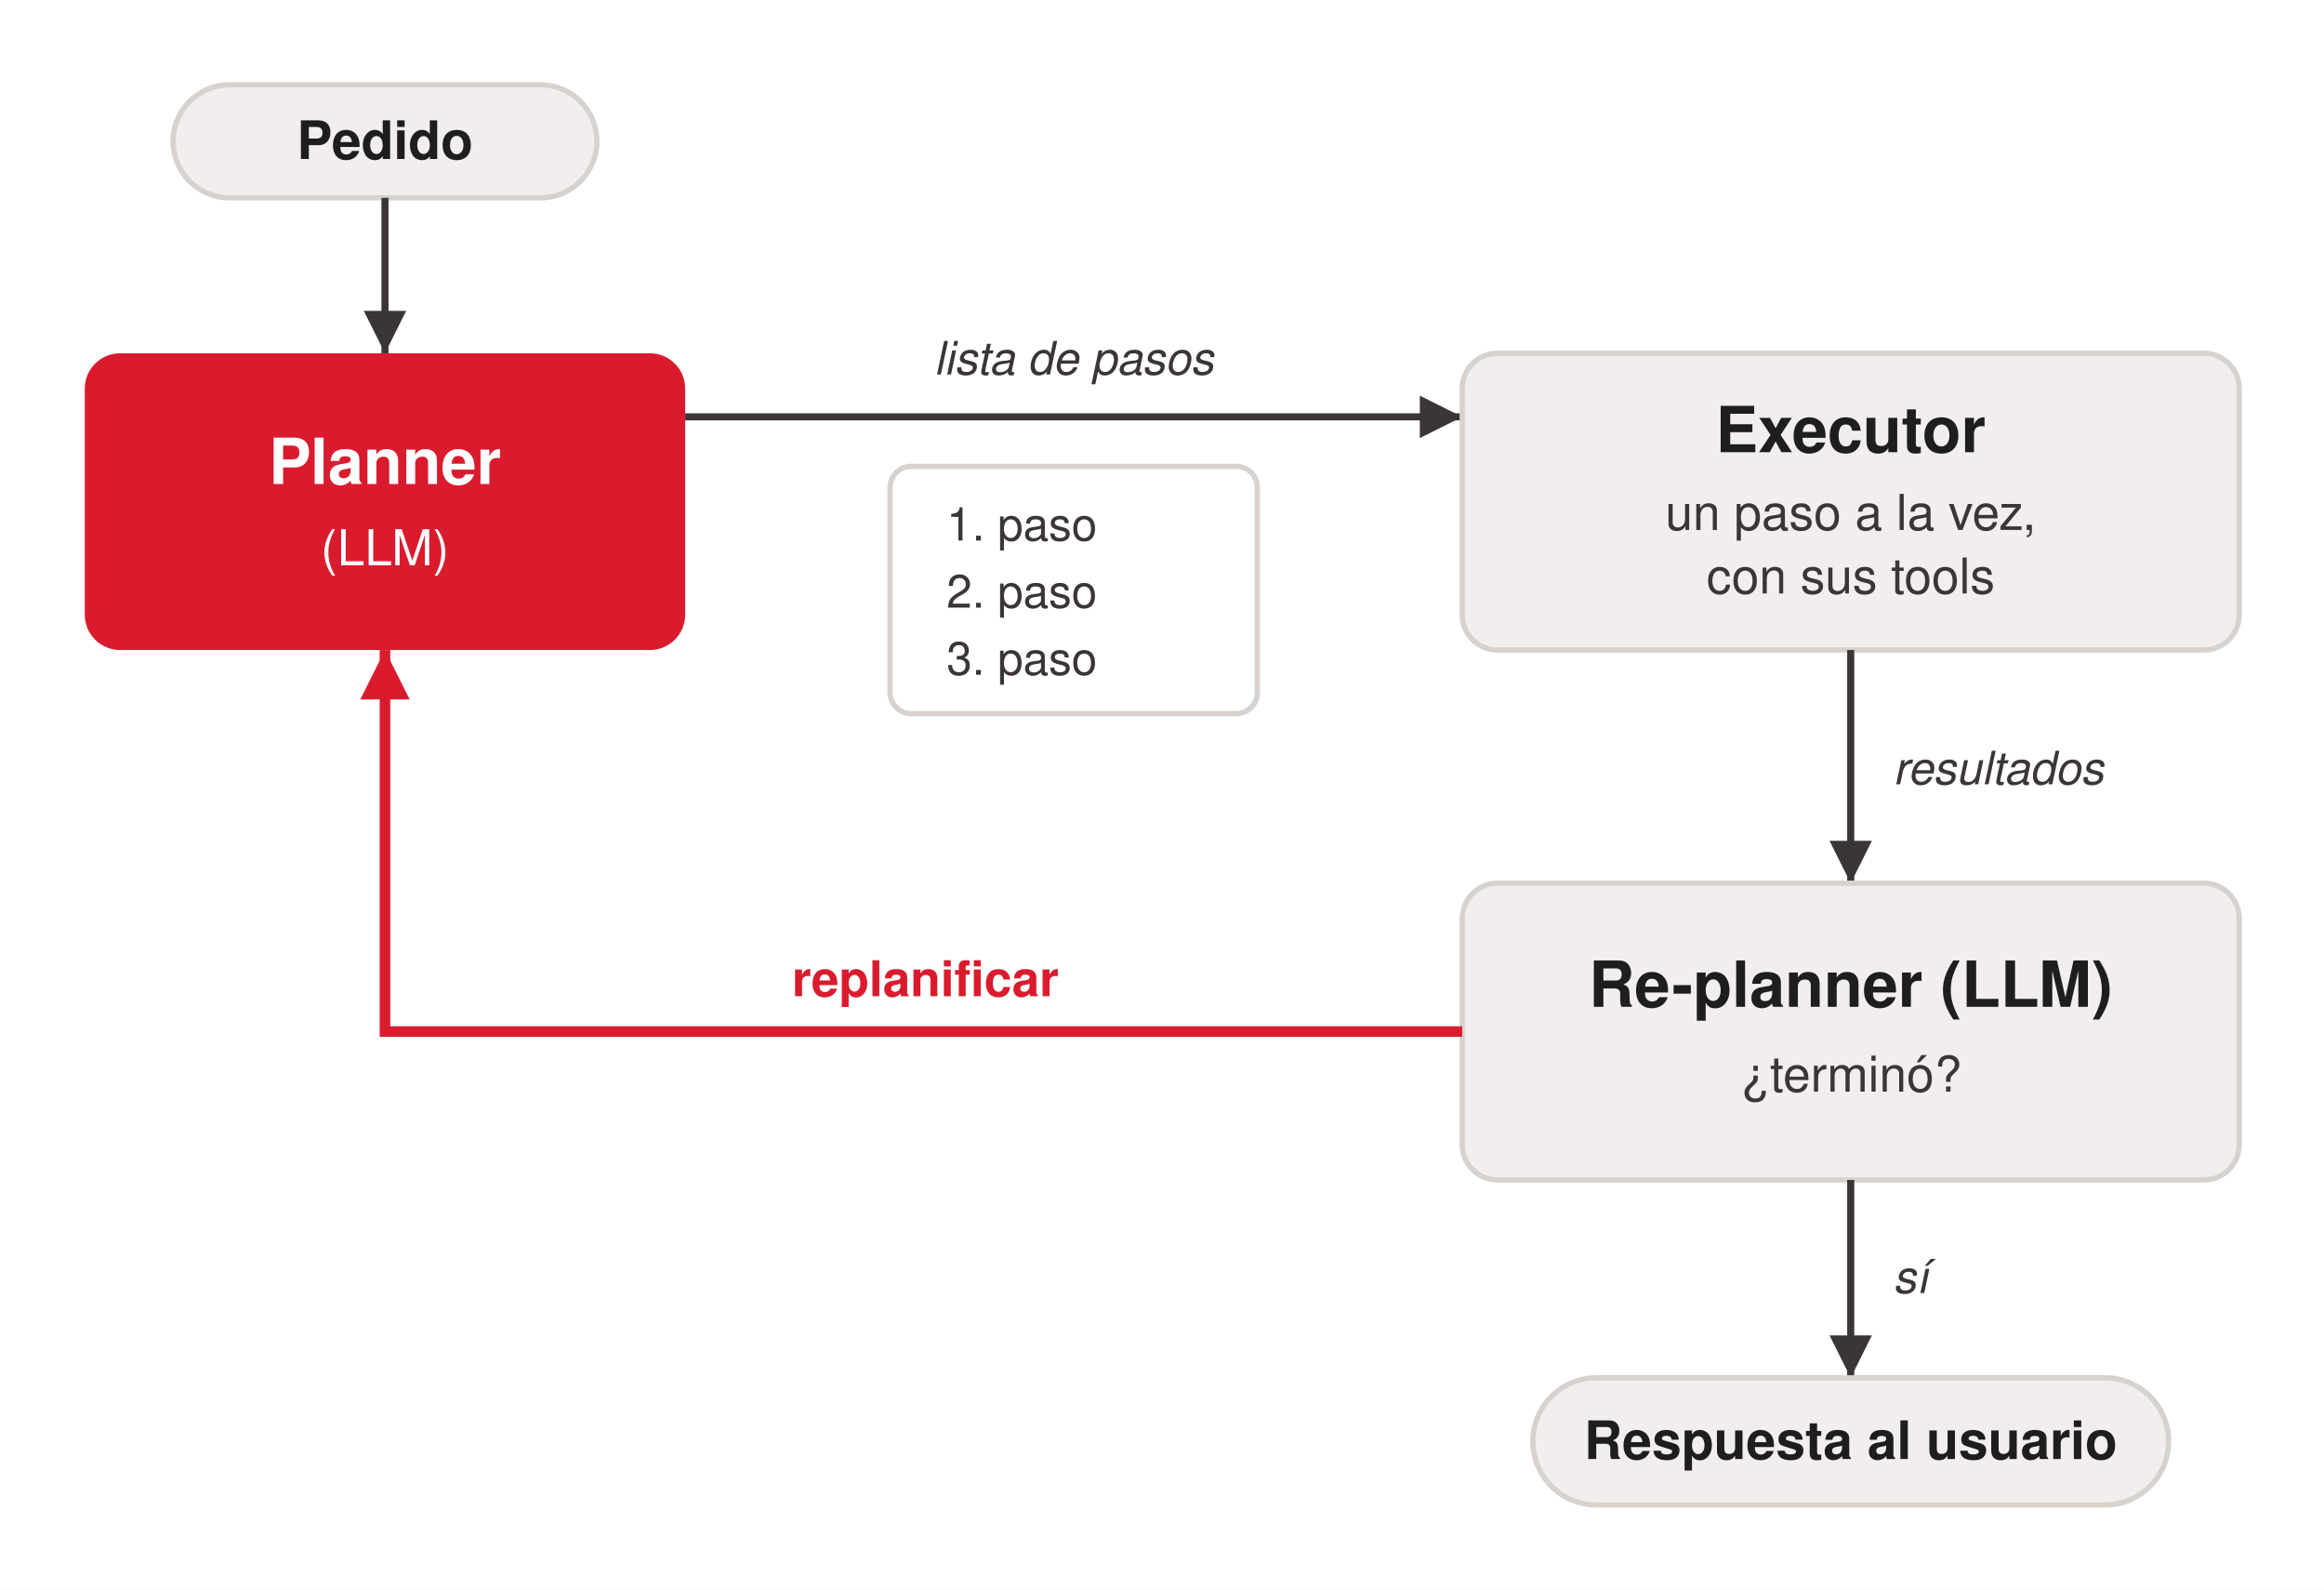
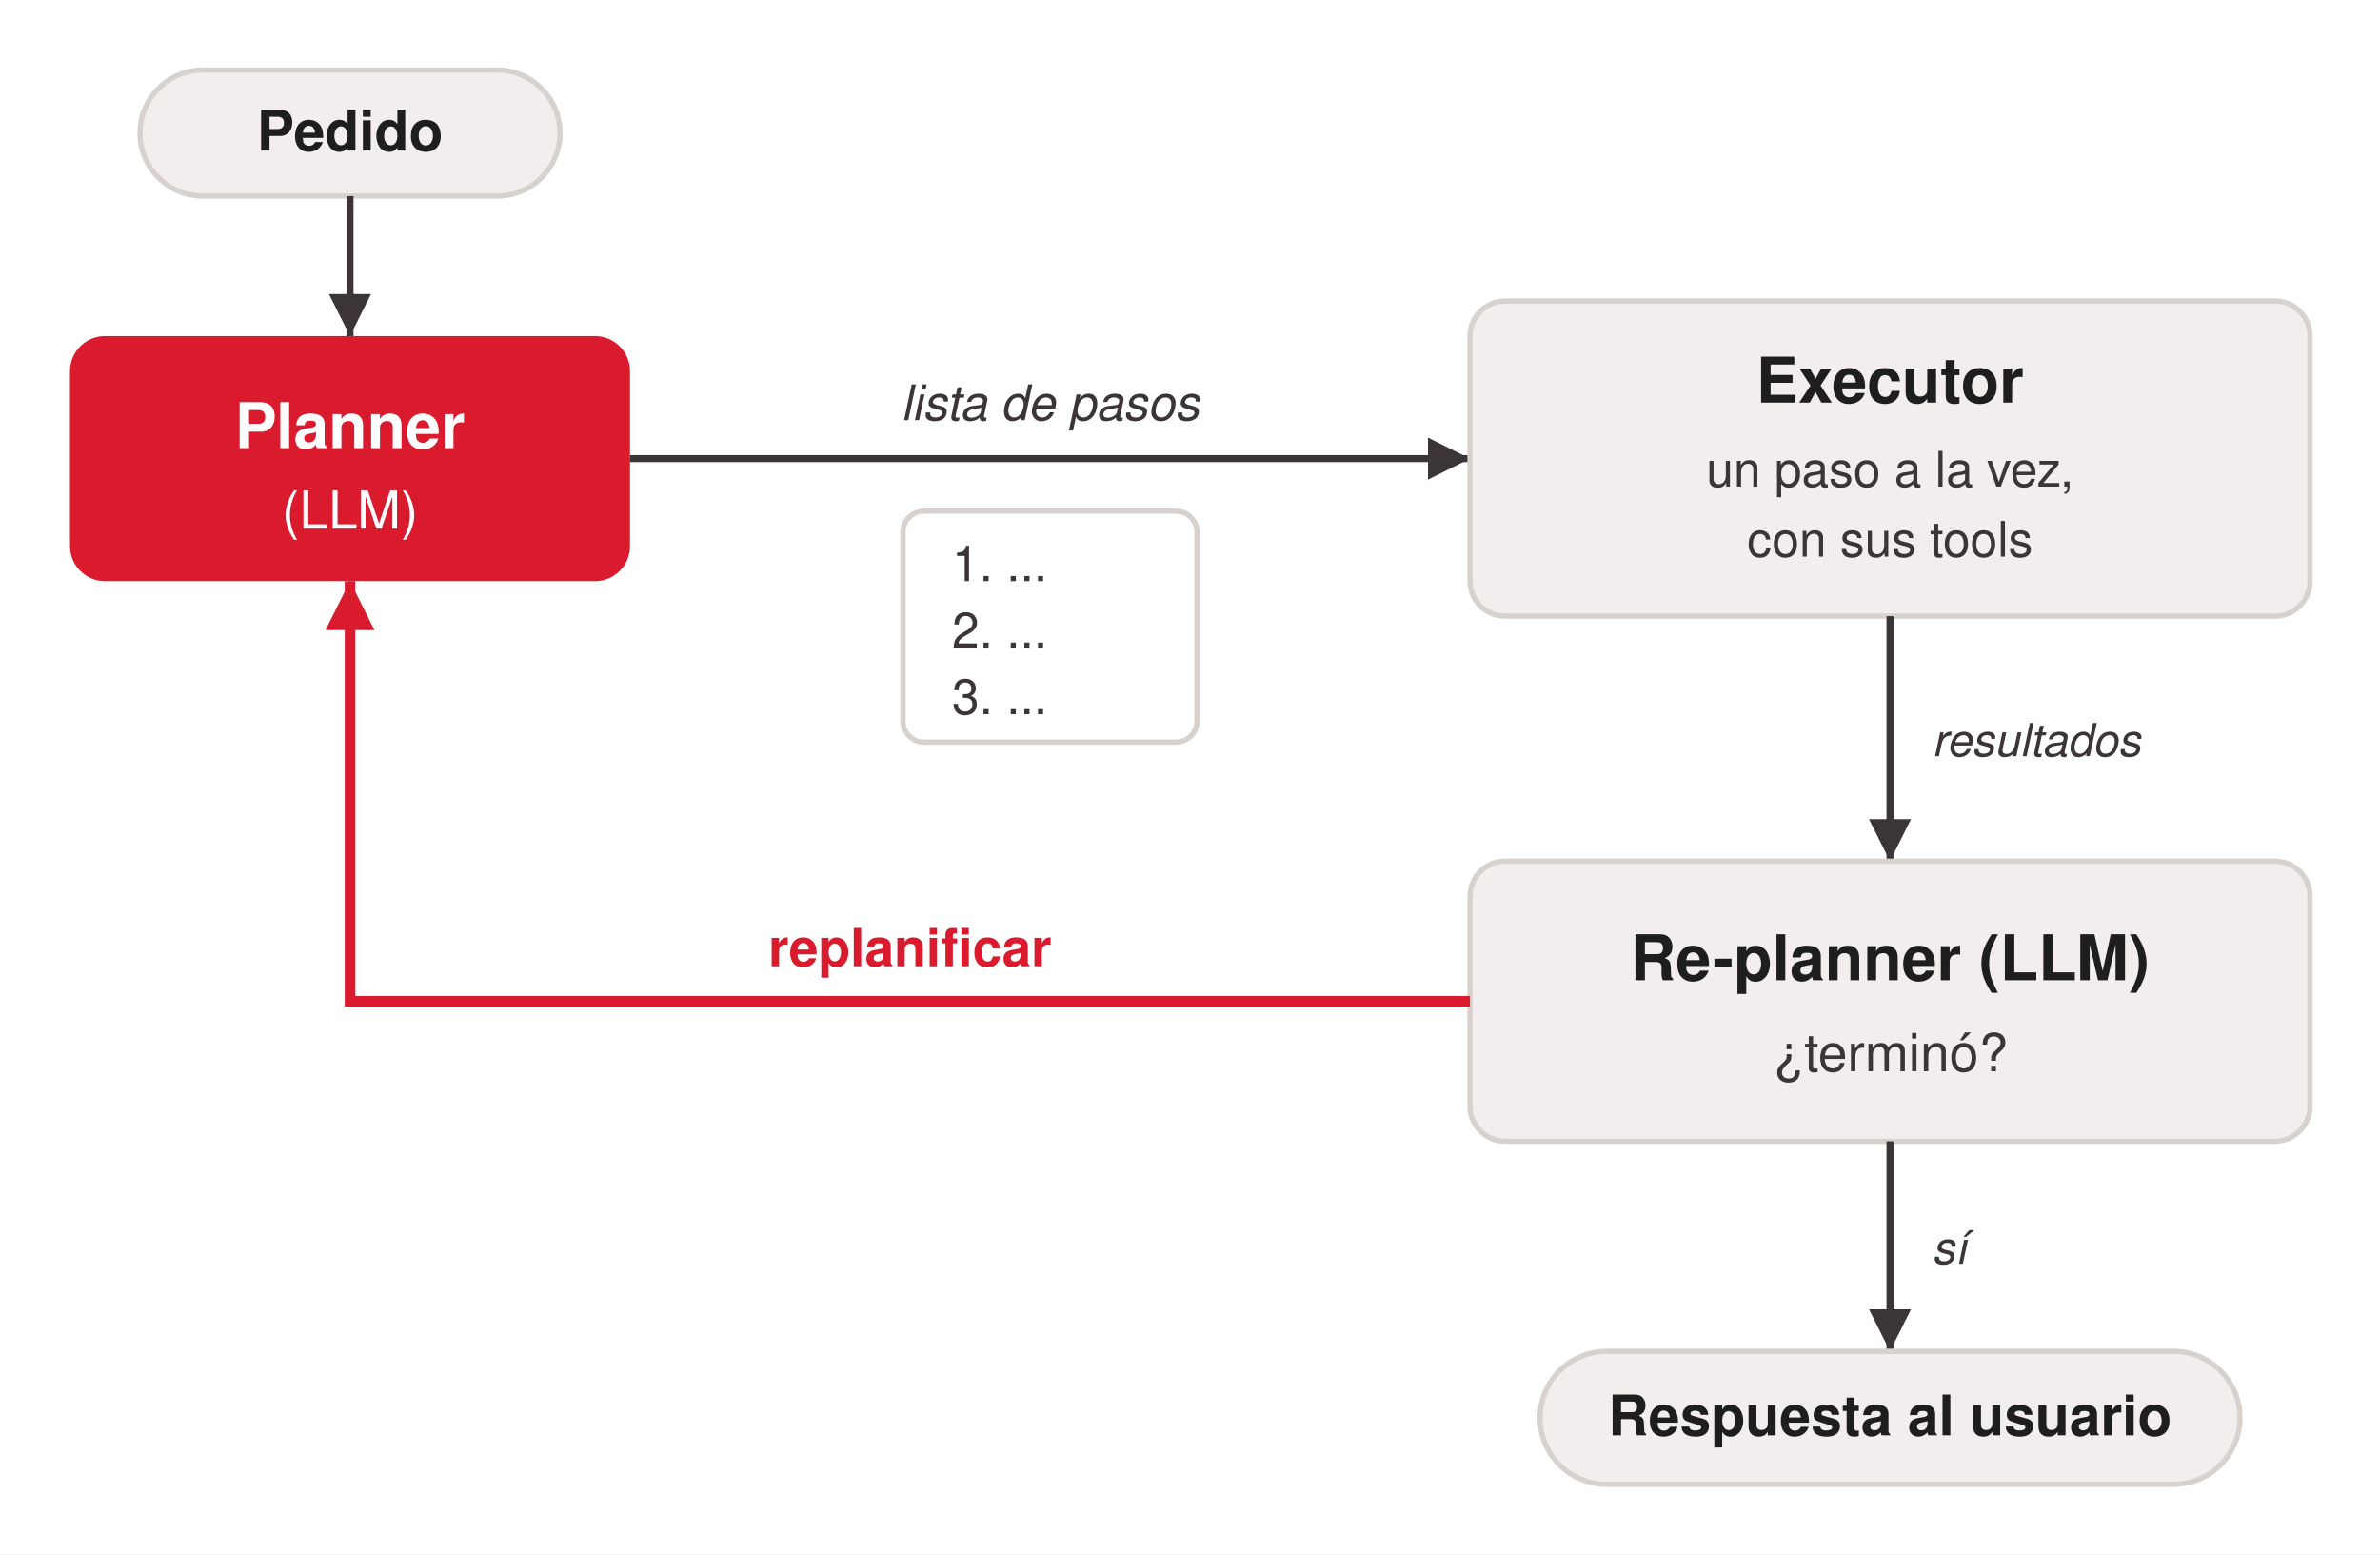
- <svg xmlns="http://www.w3.org/2000/svg" viewBox="0 0 658 450" font-family="Helvetica, Arial, sans-serif" font-size="14" fill="#3B3535">
+ <svg xmlns="http://www.w3.org/2000/svg" class="ts-anim-s5-2-1-plan-and-execute" viewBox="0 0 680 444" font-family="Helvetica, Arial, sans-serif" font-size="14" fill="#3B3535">
+   <style>/* talksmith-animation */
+ .ts-anim-s5-2-1-plan-and-execute [data-beat]{animation:ts-beat-in 0.6s ease-out backwards}
+ .ts-anim-s5-2-1-plan-and-execute [data-beat-effect=pulse]{animation-name:ts-beat-pulse;animation-duration:0.8s;animation-fill-mode:none;transform-box:fill-box;transform-origin:center}
+ .ts-anim-s5-2-1-plan-and-execute [data-beat="1"]{animation-delay:0.50s}
+ .ts-anim-s5-2-1-plan-and-execute [data-beat="2"]{animation-delay:1.60s}
+ .ts-anim-s5-2-1-plan-and-execute [data-beat="3"]{animation-delay:2.70s}
+ .ts-anim-s5-2-1-plan-and-execute [data-beat="4"]{animation-delay:3.80s}
+ .ts-anim-s5-2-1-plan-and-execute [data-beat="5"]{animation-delay:4.90s}
+ @keyframes ts-beat-in{from{opacity:0}to{opacity:1}}
+ @keyframes ts-beat-pulse{0%,100%{transform:none}50%{transform:scale(1.08)}}
+ @media (prefers-reduced-motion:reduce){.ts-anim-s5-2-1-plan-and-execute [data-beat]{animation:none}}
+ </style>
  <defs>
    <marker id="ah" markerUnits="userSpaceOnUse" markerWidth="12" markerHeight="12" viewBox="0 0 12 12" refX="12" refY="6" orient="auto">
      <path d="M0,0 L12,6 L0,12 z" fill="#3B3535" />
    </marker>
    <marker id="ahr" markerUnits="userSpaceOnUse" markerWidth="14" markerHeight="14" viewBox="0 0 14 14" refX="14" refY="7" orient="auto">
      <path d="M0,0 L14,7 L0,14 z" fill="#DA1B2E" />
    </marker>
  </defs>
-   <rect x="0" y="0" width="658" height="450" fill="#ffffff" />
-   <g transform="translate(-16,0)">
-     <rect x="65" y="24" width="120" height="32" rx="16" fill="#F2EEEE" stroke="#D8D2CE" stroke-width="1.5" />
-     <text x="125" y="45" text-anchor="middle" font-size="15" font-weight="bold" fill="#1F1E1E">Pedido</text>
-     <line x1="125" y1="56" x2="125" y2="100" stroke="#3B3535" stroke-width="2" marker-end="url(#ah)" />
-     <rect x="40" y="100" width="170" height="84" rx="10" fill="#DA1B2E" />
-     <text x="125" y="137" text-anchor="middle" font-size="18" font-weight="bold" fill="#FFFFFF">Planner</text>
-     <text x="125" y="160" text-anchor="middle" fill="#FFFFFF">(LLM)</text>
-     <line x1="210" y1="118" x2="430" y2="118" stroke="#3B3535" stroke-width="2" marker-end="url(#ah)" />
-     <text x="320" y="106" text-anchor="middle" font-size="13" font-style="italic">lista de pasos</text>
-     <rect x="268" y="132" width="104" height="70" rx="6" fill="#FFFFFF" stroke="#D8D2CE" stroke-width="1.5" />
-     <text x="284" y="153" font-size="13">1. paso</text>
-     <text x="284" y="172" font-size="13">2. paso</text>
-     <text x="284" y="191" font-size="13">3. paso</text>
-     <rect x="430" y="100" width="220" height="84" rx="10" fill="#F2EEEE" stroke="#D8D2CE" stroke-width="1.5" />
-     <text x="540" y="128" text-anchor="middle" font-size="18" font-weight="bold" fill="#1F1E1E">Executor</text>
-     <text x="540" y="150" text-anchor="middle">un paso a la vez,</text>
-     <text x="540" y="168" text-anchor="middle">con sus tools</text>
-     <line x1="540" y1="184" x2="540" y2="250" stroke="#3B3535" stroke-width="2" marker-end="url(#ah)" />
-     <text x="552" y="222" font-size="13" font-style="italic">resultados</text>
-     <rect x="430" y="250" width="220" height="84" rx="10" fill="#F2EEEE" stroke="#D8D2CE" stroke-width="1.5" />
-     <text x="540" y="285" text-anchor="middle" font-size="18" font-weight="bold" fill="#1F1E1E">Re-planner (LLM)</text>
-     <text x="540" y="309" text-anchor="middle">¿terminó?</text>
-     <path d="M430,292 H125 V184" fill="none" stroke="#DA1B2E" stroke-width="3" marker-end="url(#ahr)" />
-     <text x="278" y="282" text-anchor="middle" font-size="14" font-weight="bold" fill="#DA1B2E">replanificar</text>
-     <line x1="540" y1="334" x2="540" y2="390" stroke="#3B3535" stroke-width="2" marker-end="url(#ah)" />
-     <text x="552" y="366" font-size="13" font-style="italic">sí</text>
-     <rect x="450" y="390" width="180" height="36" rx="18" fill="#F2EEEE" stroke="#D8D2CE" stroke-width="1.5" />
-     <text x="540" y="413" text-anchor="middle" font-size="15" font-weight="bold" fill="#1F1E1E">Respuesta al usuario</text>
+   <rect x="0" y="0" width="680" height="444" fill="#ffffff" />
+   <g transform="translate(-10,0)">
+     <g data-beat="1">
+       <rect x="50" y="20" width="120" height="36" rx="18" fill="#F2EEEE" stroke="#D8D2CE" stroke-width="1.5" />
+       <text x="110" y="43" text-anchor="middle" font-size="16" font-weight="bold" fill="#1F1E1E">Pedido</text>
+       <line x1="110" y1="56" x2="110" y2="96" stroke="#3B3535" stroke-width="2" marker-end="url(#ah)" />
+       <rect x="30" y="96" width="160" height="70" rx="10" fill="#DA1B2E" />
+       <text x="110" y="128" text-anchor="middle" font-size="18" font-weight="bold" fill="#FFFFFF">Planner</text>
+       <text x="110" y="151" text-anchor="middle" font-size="15" fill="#FFFFFF">(LLM)</text>
+     </g>
+     <g data-beat="2">
+       <line x1="190" y1="131" x2="430" y2="131" stroke="#3B3535" stroke-width="2" marker-end="url(#ah)" />
+       <text x="310" y="120" text-anchor="middle" font-style="italic">lista de pasos</text>
+       <rect x="268" y="146" width="84" height="66" rx="6" fill="#FFFFFF" stroke="#D8D2CE" stroke-width="1.5" />
+       <text x="282" y="166">1. ...</text>
+       <text x="282" y="185">2. ...</text>
+       <text x="282" y="204">3. ...</text>
+       <rect x="430" y="86" width="240" height="90" rx="10" fill="#F2EEEE" stroke="#D8D2CE" stroke-width="1.5" />
+       <text x="550" y="115" text-anchor="middle" font-size="18" font-weight="bold" fill="#1F1E1E">Executor</text>
+       <text x="550" y="139" text-anchor="middle">un paso a la vez,</text>
+       <text x="550" y="159" text-anchor="middle">con sus tools</text>
+     </g>
+     <g data-beat="3">
+       <line x1="550" y1="176" x2="550" y2="246" stroke="#3B3535" stroke-width="2" marker-end="url(#ah)" />
+       <text x="562" y="216" font-size="13" font-style="italic">resultados</text>
+       <rect x="430" y="246" width="240" height="80" rx="10" fill="#F2EEEE" stroke="#D8D2CE" stroke-width="1.5" />
+       <text x="550" y="280" text-anchor="middle" font-size="18" font-weight="bold" fill="#1F1E1E">Re-planner (LLM)</text>
+       <text x="550" y="306" text-anchor="middle" font-size="15">¿terminó?</text>
+     </g>
+     <g data-beat="4">
+       <path d="M430,286 H110 V166" fill="none" stroke="#DA1B2E" stroke-width="3" marker-end="url(#ahr)" />
+       <text x="270" y="276" text-anchor="middle" font-size="15" font-weight="bold" fill="#DA1B2E">replanificar</text>
+     </g>
+     <g data-beat="5">
+       <line x1="550" y1="326" x2="550" y2="386" stroke="#3B3535" stroke-width="2" marker-end="url(#ah)" />
+       <text x="562" y="361" font-size="13" font-style="italic">sí</text>
+       <rect x="450" y="386" width="200" height="38" rx="19" fill="#F2EEEE" stroke="#D8D2CE" stroke-width="1.5" />
+       <text x="550" y="410" text-anchor="middle" font-size="16" font-weight="bold" fill="#1F1E1E">Respuesta al usuario</text>
+     </g>
  </g>
</svg>
